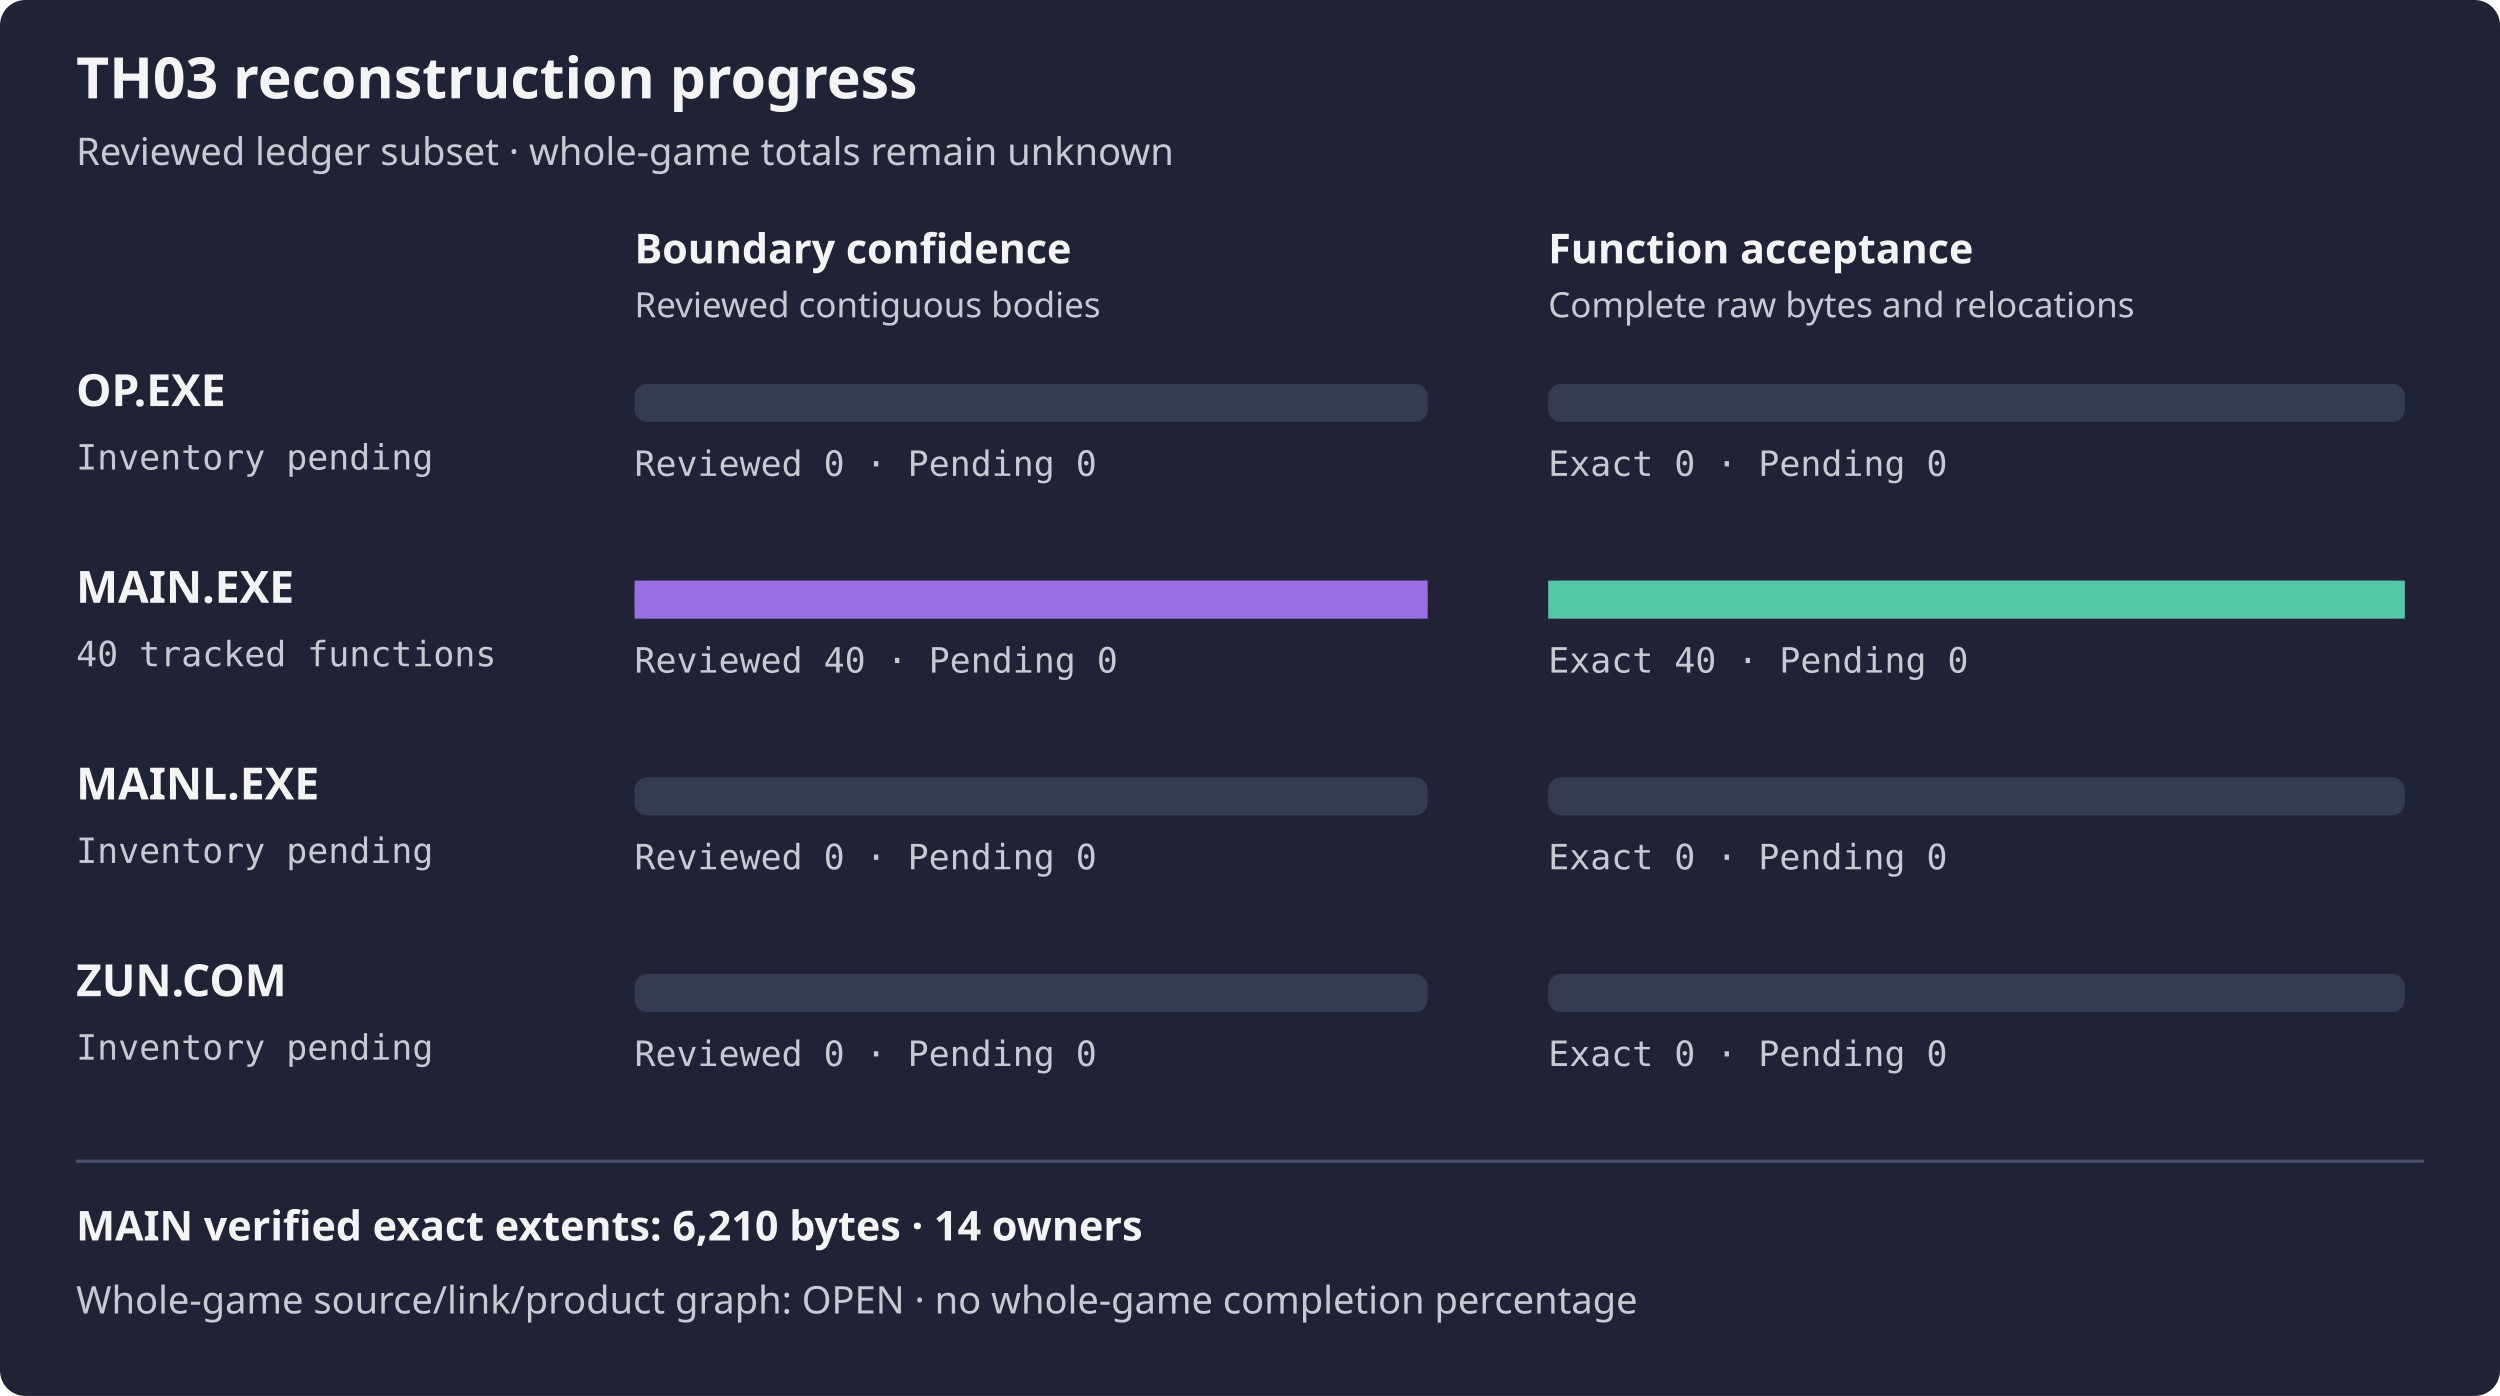
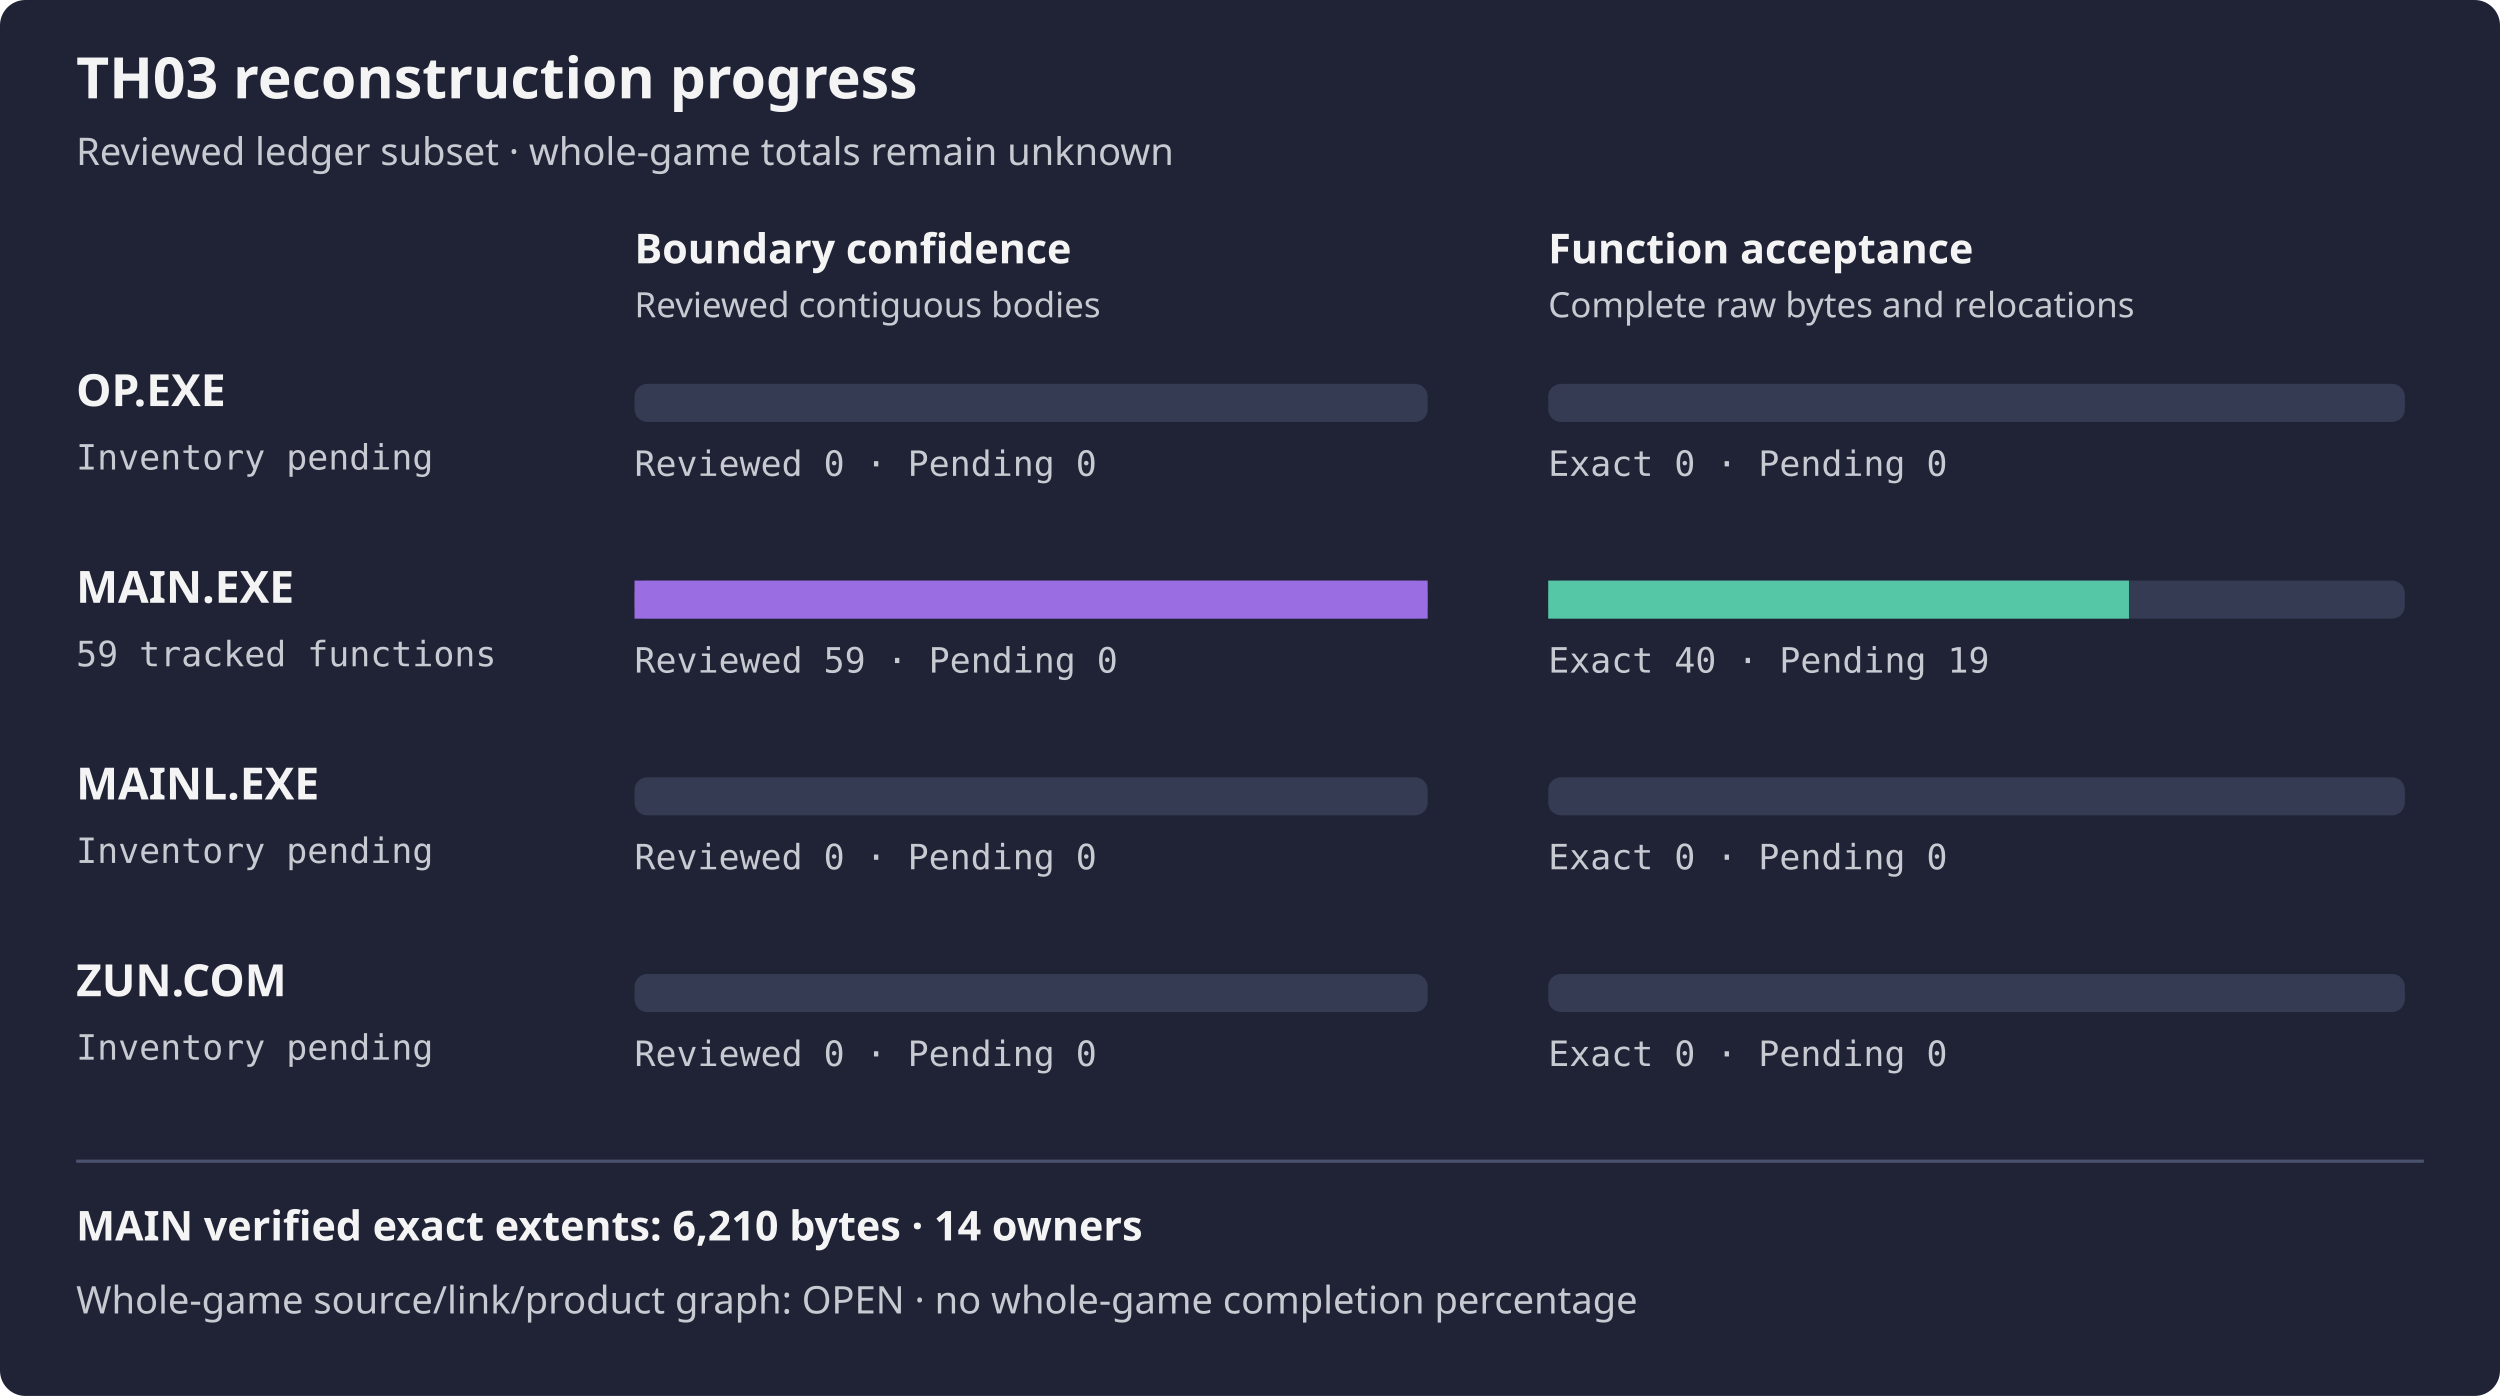
<svg xmlns="http://www.w3.org/2000/svg" width="788" height="440" viewBox="0 0 788 440" role="img" aria-label="TH03 reviewed subset reconstruction progress">
  <rect width="788" height="440" rx="8" fill="#1f2335" />
  <text x="24" y="31" fill="#f4f4f5" font-family="sans-serif" font-size="18" font-weight="600">TH03 reconstruction progress</text>
  <text x="24" y="52" fill="#c8cad2" font-family="sans-serif" font-size="12">Reviewed ledger subset · whole-game totals remain unknown</text>
  <text x="200" y="83" fill="#f4f4f5" font-family="sans-serif" font-size="13" font-weight="600">Boundary confidence</text>
  <text x="488" y="83" fill="#f4f4f5" font-family="sans-serif" font-size="13" font-weight="600">Function acceptance</text>
  <text x="200" y="100" fill="#c8cad2" font-family="sans-serif" font-size="11">Reviewed contiguous bodies</text>
  <text x="488" y="100" fill="#c8cad2" font-family="sans-serif" font-size="11">Complete raw bytes and relocations</text>
  <text x="24" y="128" fill="#f4f4f5" font-family="sans-serif" font-size="14" font-weight="600">OP.EXE</text>
  <text x="24" y="148" fill="#c8cad2" font-family="monospace" font-size="11">Inventory pending</text>
  <rect x="200" y="121" width="250" height="12" rx="4" fill="#353b52" />
  <rect x="488" y="121" width="270" height="12" rx="4" fill="#353b52" />
  <rect x="200" y="121" width="0.00" height="12" fill="#9b6de3" />
  <rect x="488" y="121" width="0.00" height="12" fill="#55c7a6" />
  <text x="200" y="150" fill="#c8cad2" font-family="monospace" font-size="11">Reviewed 0 · Pending 0</text>
  <text x="488" y="150" fill="#c8cad2" font-family="monospace" font-size="11">Exact 0 · Pending 0</text>
  <text x="24" y="190" fill="#f4f4f5" font-family="sans-serif" font-size="14" font-weight="600">MAIN.EXE</text>
-   <text x="24" y="210" fill="#c8cad2" font-family="monospace" font-size="11">40 tracked functions</text>
+   <text x="24" y="210" fill="#c8cad2" font-family="monospace" font-size="11">59 tracked functions</text>
  <rect x="200" y="183" width="250" height="12" rx="4" fill="#353b52" />
  <rect x="488" y="183" width="270" height="12" rx="4" fill="#353b52" />
  <rect x="200" y="183" width="250.00" height="12" fill="#9b6de3" />
-   <rect x="488" y="183" width="270.00" height="12" fill="#55c7a6" />
-   <text x="200" y="212" fill="#c8cad2" font-family="monospace" font-size="11">Reviewed 40 · Pending 0</text>
-   <text x="488" y="212" fill="#c8cad2" font-family="monospace" font-size="11">Exact 40 · Pending 0</text>
+   <rect x="488" y="183" width="183.05" height="12" fill="#55c7a6" />
+   <text x="200" y="212" fill="#c8cad2" font-family="monospace" font-size="11">Reviewed 59 · Pending 0</text>
+   <text x="488" y="212" fill="#c8cad2" font-family="monospace" font-size="11">Exact 40 · Pending 19</text>
  <text x="24" y="252" fill="#f4f4f5" font-family="sans-serif" font-size="14" font-weight="600">MAINL.EXE</text>
  <text x="24" y="272" fill="#c8cad2" font-family="monospace" font-size="11">Inventory pending</text>
  <rect x="200" y="245" width="250" height="12" rx="4" fill="#353b52" />
  <rect x="488" y="245" width="270" height="12" rx="4" fill="#353b52" />
  <rect x="200" y="245" width="0.00" height="12" fill="#9b6de3" />
  <rect x="488" y="245" width="0.00" height="12" fill="#55c7a6" />
  <text x="200" y="274" fill="#c8cad2" font-family="monospace" font-size="11">Reviewed 0 · Pending 0</text>
  <text x="488" y="274" fill="#c8cad2" font-family="monospace" font-size="11">Exact 0 · Pending 0</text>
  <text x="24" y="314" fill="#f4f4f5" font-family="sans-serif" font-size="14" font-weight="600">ZUN.COM</text>
  <text x="24" y="334" fill="#c8cad2" font-family="monospace" font-size="11">Inventory pending</text>
  <rect x="200" y="307" width="250" height="12" rx="4" fill="#353b52" />
  <rect x="488" y="307" width="270" height="12" rx="4" fill="#353b52" />
  <rect x="200" y="307" width="0.00" height="12" fill="#9b6de3" />
  <rect x="488" y="307" width="0.00" height="12" fill="#55c7a6" />
  <text x="200" y="336" fill="#c8cad2" font-family="monospace" font-size="11">Reviewed 0 · Pending 0</text>
  <text x="488" y="336" fill="#c8cad2" font-family="monospace" font-size="11">Exact 0 · Pending 0</text>
  <path d="M24 366 H764" stroke="#4b526d" />
  <text x="24" y="391" fill="#f4f4f5" font-family="sans-serif" font-size="13" font-weight="600">MAIN verified exact extents: 6,210 bytes · 14 owners</text>
  <text x="24" y="414" fill="#c8cad2" font-family="sans-serif" font-size="12">Whole-game source/link/product graph: OPEN · no whole-game completion percentage</text>
</svg>
